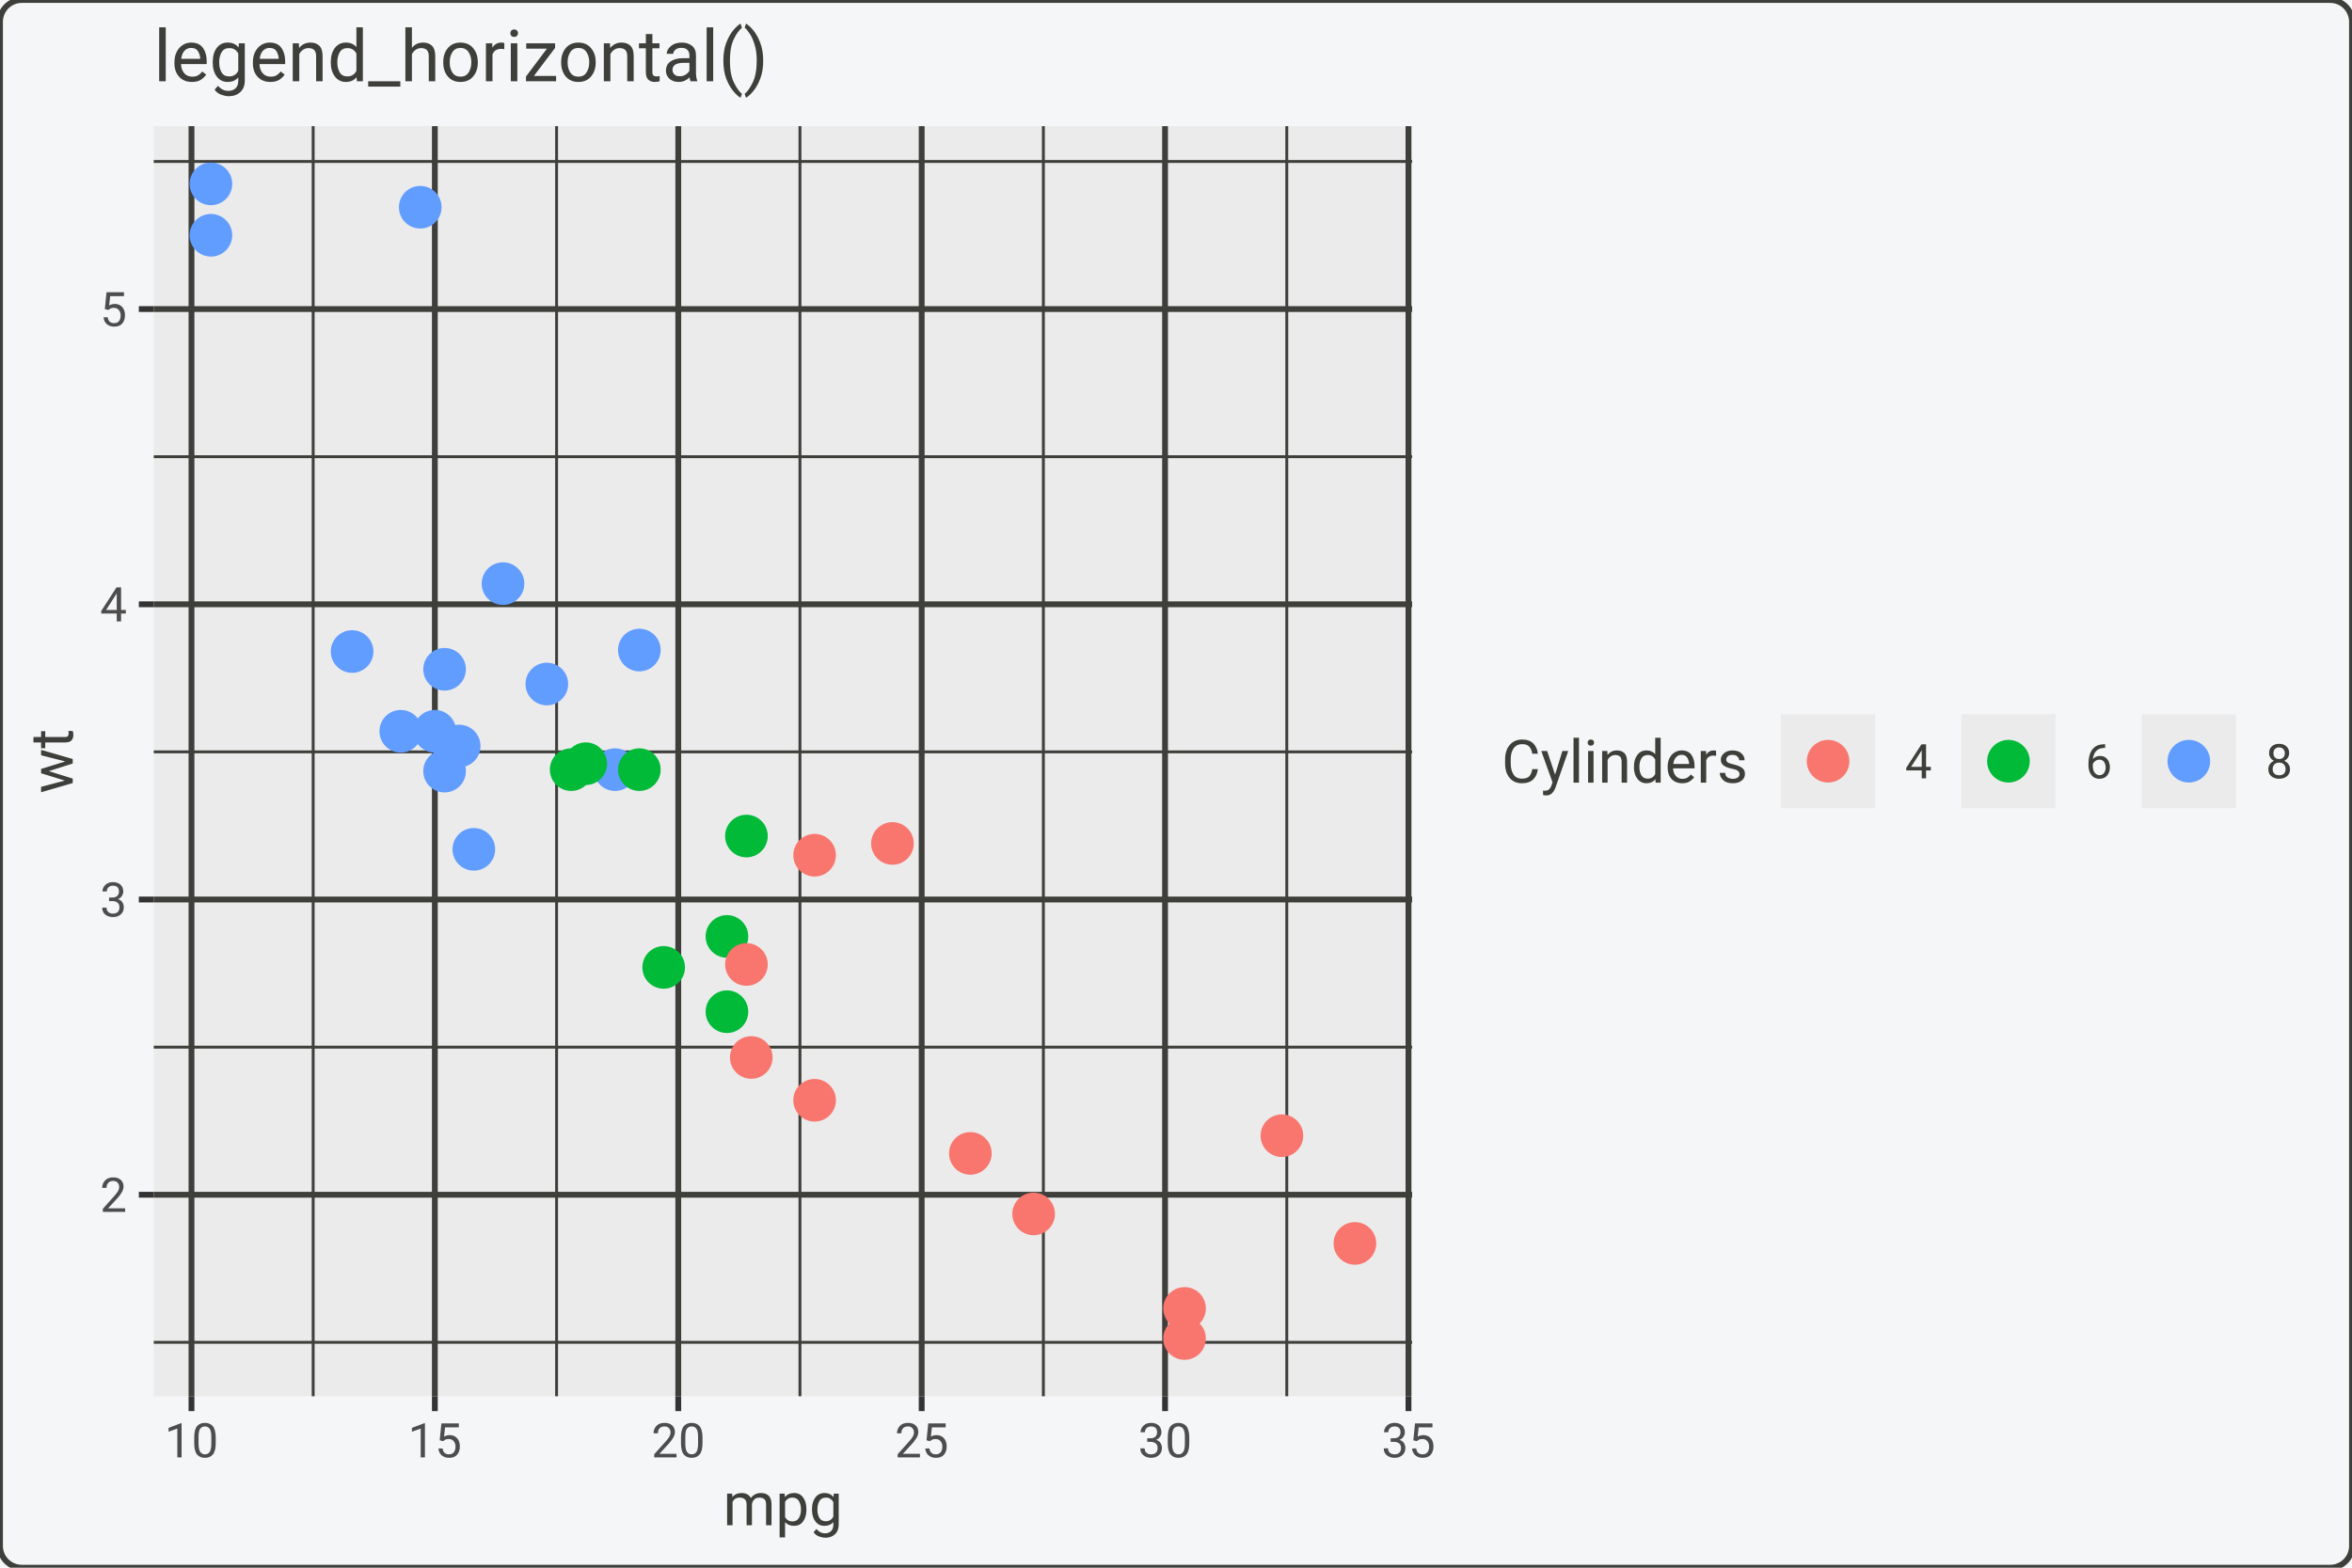
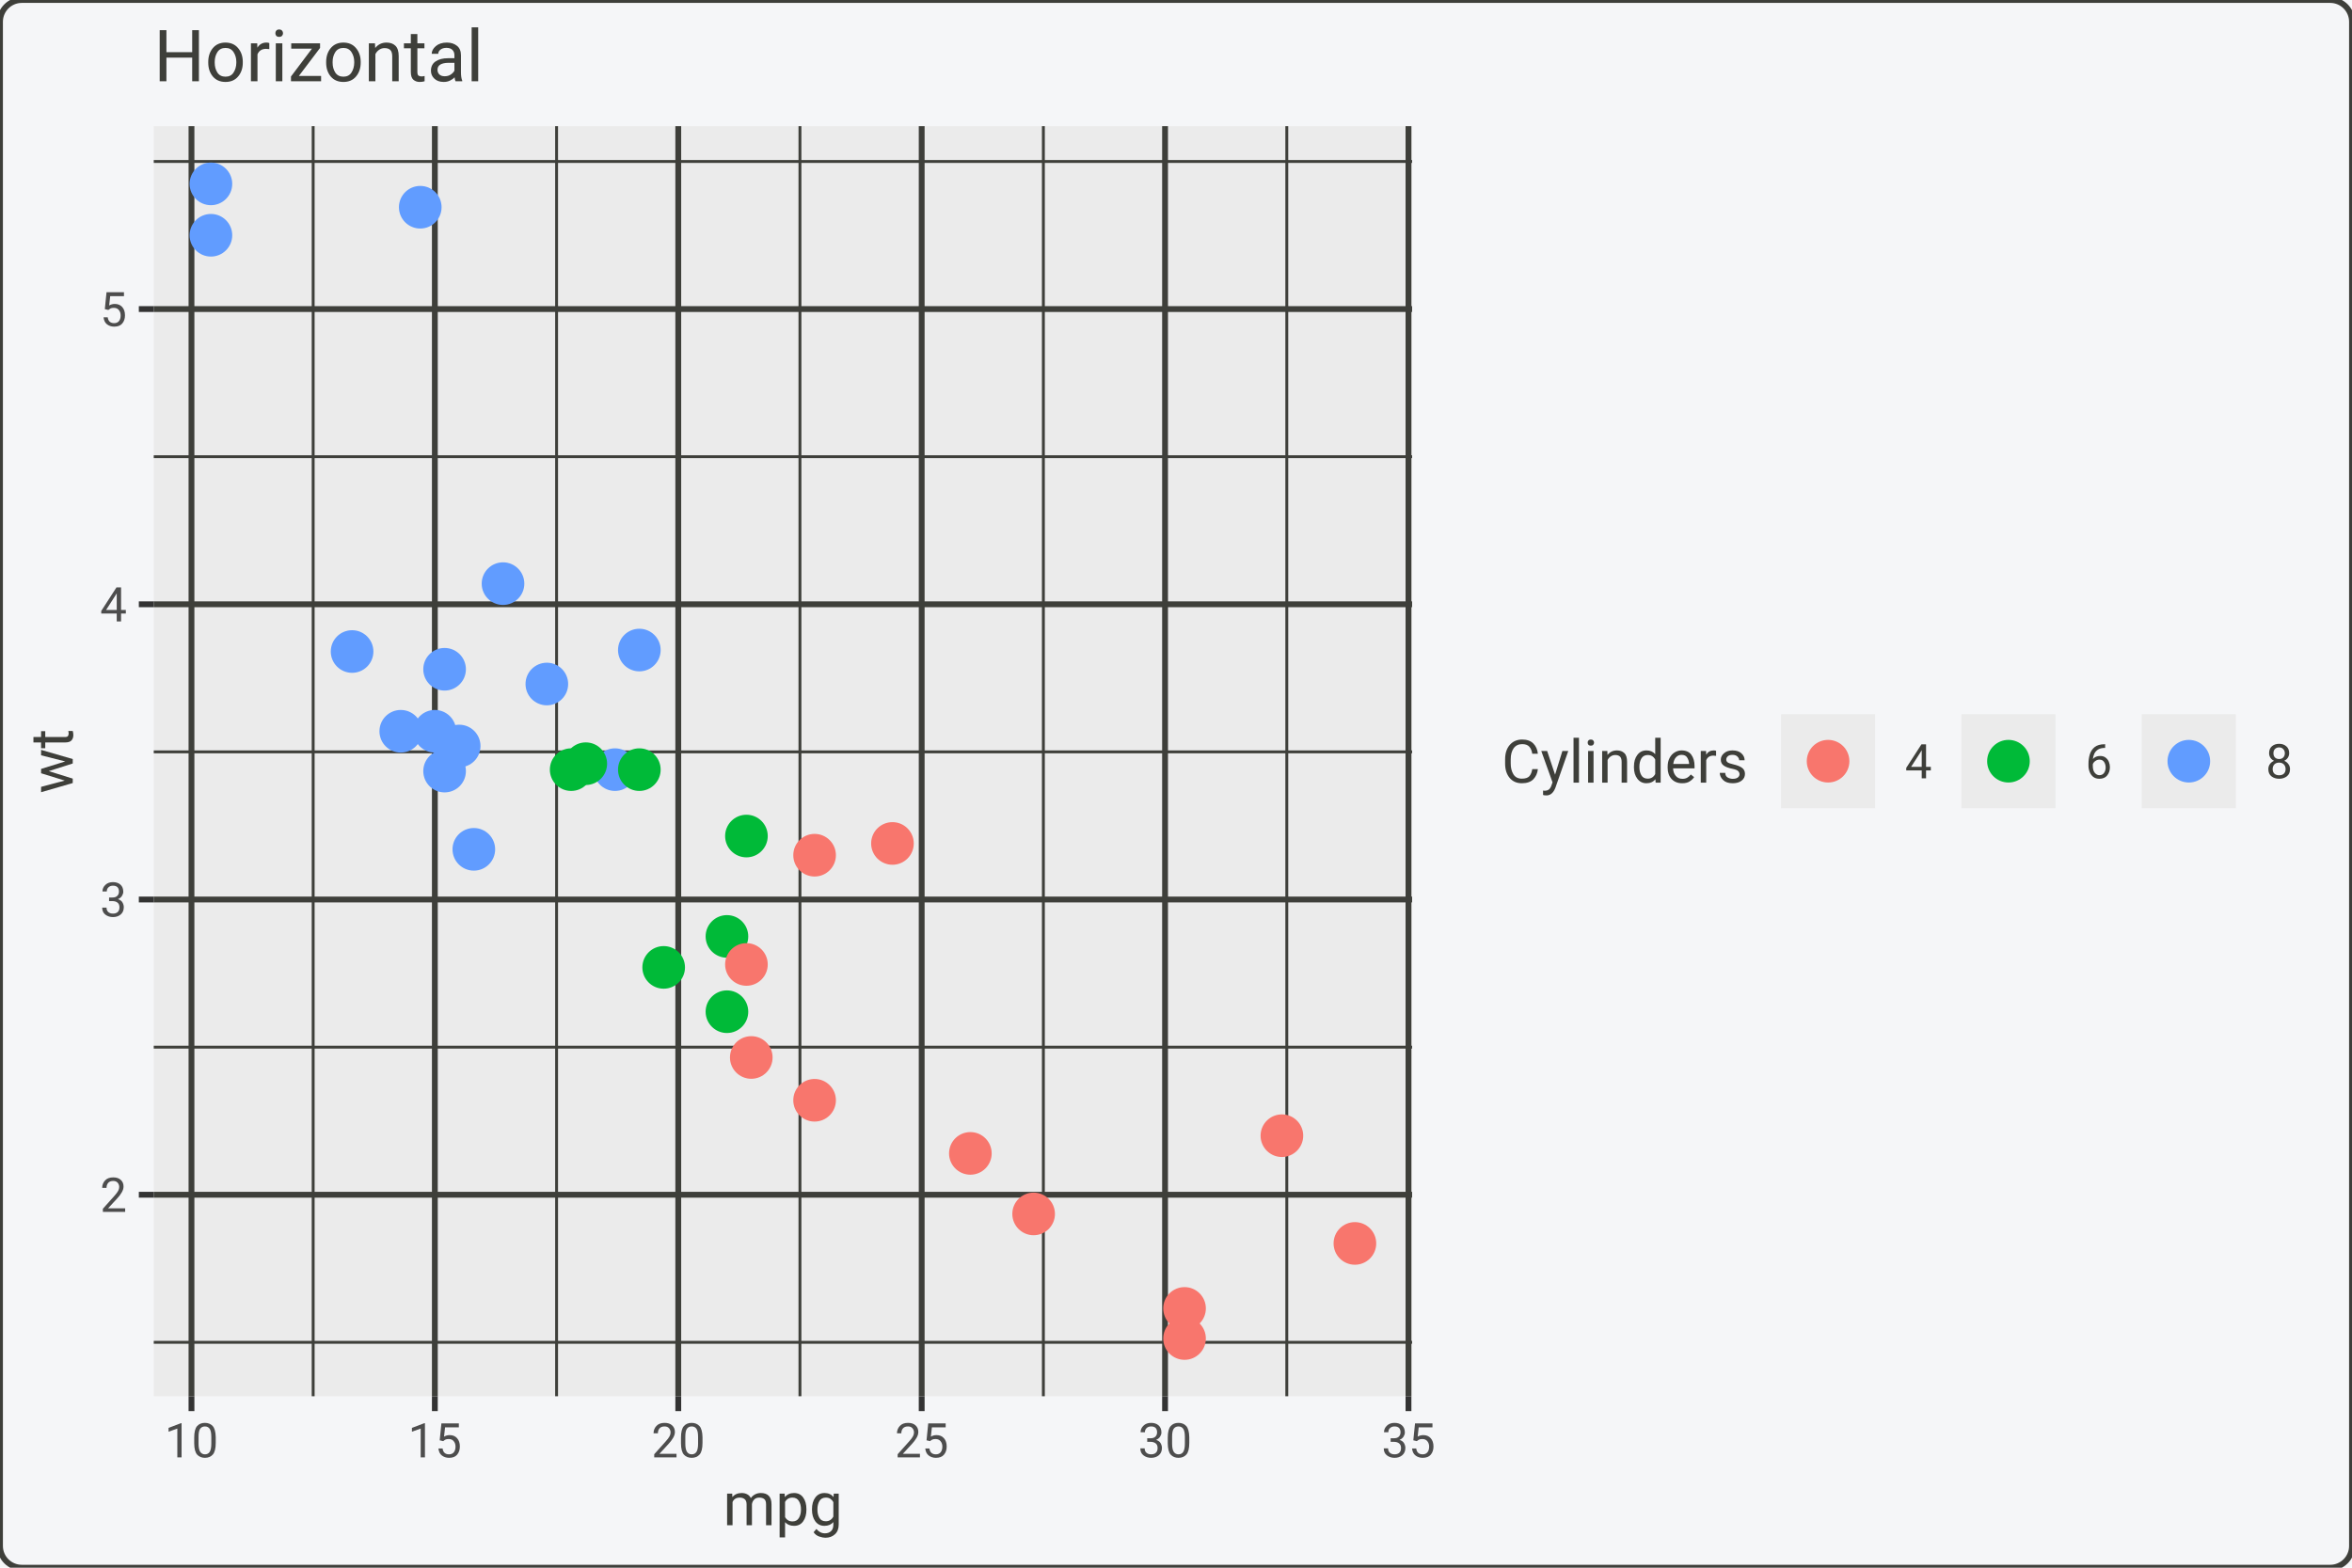
<svg xmlns="http://www.w3.org/2000/svg" width="432.00pt" height="288.00pt" viewBox="0 0 432.00 288.00">
  <g class="svglite">
    <defs>
      <style type="text/css">
    /* theme-aware-processed */
    .svglite line, .svglite polyline, .svglite polygon, .svglite path, .svglite circle {
      fill: none;
      stroke: #3E3F3A;
      stroke-linecap: round;
      stroke-linejoin: round;
      stroke-miterlimit: 10.00;
    }
    .svglite &gt; g &gt; rect {
      fill: none;
      stroke: #3E3F3A;
      stroke-linecap: round;
      stroke-linejoin: round;
      stroke-miterlimit: 10.00;
    }
    .svglite text {
      white-space: pre;
      fill: #3E3F3A;
    }
    .svglite g.glyphgroup path {
      fill: inherit;
      stroke: none;
    }
  </style>
    </defs>
    <rect class="svg-bg" width="100%" height="100%" style="stroke: none; fill: #F5F6F8;" />
    <defs>
      <clipPath id="cpMC4wMHw0MzIuMDB8MC4wMHwyODguMDA=">
        <rect x="0.00" y="0.00" width="432.00" height="288.00" />
      </clipPath>
    </defs>
    <g clip-path="url(#cpMC4wMHw0MzIuMDB8MC4wMHwyODguMDA=)">
      <rect rx="4" x="0" y="0.00" width="432.00" height="288.00" style="stroke-width: 1.07; stroke: #3E3F3A; fill: #F5F6F8;" />
    </g>
    <defs>
      <clipPath id="cpMjguMjR8MjU5LjM3fDIzLjE4fDI1Ni41MA==">
        <rect x="28.24" y="23.18" width="231.13" height="233.33" />
      </clipPath>
    </defs>
    <g clip-path="url(#cpMjguMjR8MjU5LjM3fDIzLjE4fDI1Ni41MA==)">
      <rect x="28.24" y="23.18" width="231.13" height="233.33" style="stroke-width: 1.07; stroke: none; fill: #EBEBEB;" />
      <polyline points="28.24,246.60 259.37,246.60 " style="stroke-width: 0.53; stroke: #3E3F3A; stroke-linecap: butt;" />
      <polyline points="28.24,192.37 259.37,192.37 " style="stroke-width: 0.53; stroke: #3E3F3A; stroke-linecap: butt;" />
      <polyline points="28.24,138.13 259.37,138.13 " style="stroke-width: 0.53; stroke: #3E3F3A; stroke-linecap: butt;" />
      <polyline points="28.24,83.90 259.37,83.90 " style="stroke-width: 0.53; stroke: #3E3F3A; stroke-linecap: butt;" />
      <polyline points="28.24,29.66 259.37,29.66 " style="stroke-width: 0.53; stroke: #3E3F3A; stroke-linecap: butt;" />
      <polyline points="57.52,256.50 57.52,23.18 " style="stroke-width: 0.53; stroke: #3E3F3A; stroke-linecap: butt;" />
      <polyline points="102.23,256.50 102.23,23.18 " style="stroke-width: 0.53; stroke: #3E3F3A; stroke-linecap: butt;" />
      <polyline points="146.93,256.50 146.93,23.18 " style="stroke-width: 0.53; stroke: #3E3F3A; stroke-linecap: butt;" />
      <polyline points="191.64,256.50 191.64,23.18 " style="stroke-width: 0.53; stroke: #3E3F3A; stroke-linecap: butt;" />
      <polyline points="236.35,256.50 236.35,23.18 " style="stroke-width: 0.53; stroke: #3E3F3A; stroke-linecap: butt;" />
      <polyline points="28.24,219.49 259.37,219.49 " style="stroke-width: 1.07; stroke: #3E3F3A; stroke-linecap: butt;" />
      <polyline points="28.24,165.25 259.37,165.25 " style="stroke-width: 1.07; stroke: #3E3F3A; stroke-linecap: butt;" />
      <polyline points="28.24,111.01 259.37,111.01 " style="stroke-width: 1.07; stroke: #3E3F3A; stroke-linecap: butt;" />
      <polyline points="28.24,56.78 259.37,56.78 " style="stroke-width: 1.07; stroke: #3E3F3A; stroke-linecap: butt;" />
      <polyline points="35.17,256.50 35.17,23.18 " style="stroke-width: 1.07; stroke: #3E3F3A; stroke-linecap: butt;" />
      <polyline points="79.87,256.50 79.87,23.18 " style="stroke-width: 1.07; stroke: #3E3F3A; stroke-linecap: butt;" />
      <polyline points="124.58,256.50 124.58,23.18 " style="stroke-width: 1.07; stroke: #3E3F3A; stroke-linecap: butt;" />
      <polyline points="169.29,256.50 169.29,23.18 " style="stroke-width: 1.07; stroke: #3E3F3A; stroke-linecap: butt;" />
      <polyline points="213.99,256.50 213.99,23.18 " style="stroke-width: 1.07; stroke: #3E3F3A; stroke-linecap: butt;" />
      <polyline points="258.70,256.50 258.70,23.18 " style="stroke-width: 1.07; stroke: #3E3F3A; stroke-linecap: butt;" />
      <circle cx="133.52" cy="185.86" r="3.56" style="stroke-width: 0.71; stroke: #00BA38; fill: #00BA38;" />
      <circle cx="133.52" cy="172.03" r="3.56" style="stroke-width: 0.71; stroke: #00BA38; fill: #00BA38;" />
      <circle cx="149.62" cy="202.13" r="3.56" style="stroke-width: 0.71; stroke: #F8766D; fill: #F8766D;" />
      <circle cx="137.10" cy="153.59" r="3.56" style="stroke-width: 0.71; stroke: #00BA38; fill: #00BA38;" />
      <circle cx="112.96" cy="141.39" r="3.56" style="stroke-width: 0.71; stroke: #619CFF; fill: #619CFF;" />
      <circle cx="107.59" cy="140.30" r="3.56" style="stroke-width: 0.71; stroke: #00BA38; fill: #00BA38;" />
      <circle cx="73.61" cy="134.34" r="3.56" style="stroke-width: 0.71; stroke: #619CFF; fill: #619CFF;" />
      <circle cx="163.92" cy="154.95" r="3.56" style="stroke-width: 0.71; stroke: #F8766D; fill: #F8766D;" />
      <circle cx="149.62" cy="157.11" r="3.56" style="stroke-width: 0.71; stroke: #F8766D; fill: #F8766D;" />
      <circle cx="117.43" cy="141.39" r="3.56" style="stroke-width: 0.71; stroke: #00BA38; fill: #00BA38;" />
      <circle cx="104.91" cy="141.39" r="3.56" style="stroke-width: 0.71; stroke: #00BA38; fill: #00BA38;" />
      <circle cx="92.39" cy="107.22" r="3.56" style="stroke-width: 0.71; stroke: #619CFF; fill: #619CFF;" />
      <circle cx="100.44" cy="125.66" r="3.56" style="stroke-width: 0.71; stroke: #619CFF; fill: #619CFF;" />
      <circle cx="81.66" cy="122.95" r="3.56" style="stroke-width: 0.71; stroke: #619CFF; fill: #619CFF;" />
      <circle cx="38.74" cy="43.22" r="3.56" style="stroke-width: 0.71; stroke: #619CFF; fill: #619CFF;" />
      <circle cx="38.74" cy="33.78" r="3.56" style="stroke-width: 0.71; stroke: #619CFF; fill: #619CFF;" />
      <circle cx="77.19" cy="38.07" r="3.56" style="stroke-width: 0.71; stroke: #619CFF; fill: #619CFF;" />
      <circle cx="235.45" cy="208.64" r="3.56" style="stroke-width: 0.71; stroke: #F8766D; fill: #F8766D;" />
      <circle cx="217.57" cy="240.37" r="3.56" style="stroke-width: 0.71; stroke: #F8766D; fill: #F8766D;" />
      <circle cx="248.86" cy="228.43" r="3.56" style="stroke-width: 0.71; stroke: #F8766D; fill: #F8766D;" />
      <circle cx="137.99" cy="194.27" r="3.56" style="stroke-width: 0.71; stroke: #F8766D; fill: #F8766D;" />
      <circle cx="84.34" cy="137.05" r="3.56" style="stroke-width: 0.71; stroke: #619CFF; fill: #619CFF;" />
      <circle cx="81.66" cy="141.66" r="3.56" style="stroke-width: 0.71; stroke: #619CFF; fill: #619CFF;" />
      <circle cx="64.67" cy="119.69" r="3.56" style="stroke-width: 0.71; stroke: #619CFF; fill: #619CFF;" />
      <circle cx="117.43" cy="119.42" r="3.56" style="stroke-width: 0.71; stroke: #619CFF; fill: #619CFF;" />
      <circle cx="189.85" cy="223.01" r="3.56" style="stroke-width: 0.71; stroke: #F8766D; fill: #F8766D;" />
      <circle cx="178.23" cy="211.89" r="3.56" style="stroke-width: 0.71; stroke: #F8766D; fill: #F8766D;" />
      <circle cx="217.57" cy="245.90" r="3.56" style="stroke-width: 0.71; stroke: #F8766D; fill: #F8766D;" />
      <circle cx="87.03" cy="156.03" r="3.56" style="stroke-width: 0.71; stroke: #619CFF; fill: #619CFF;" />
      <circle cx="121.90" cy="177.72" r="3.56" style="stroke-width: 0.71; stroke: #00BA38; fill: #00BA38;" />
      <circle cx="79.87" cy="134.34" r="3.56" style="stroke-width: 0.71; stroke: #619CFF; fill: #619CFF;" />
      <circle cx="137.10" cy="177.18" r="3.56" style="stroke-width: 0.71; stroke: #F8766D; fill: #F8766D;" />
    </g>
    <g clip-path="url(#cpMC4wMHw0MzIuMDB8MC4wMHwyODguMDA=)">
      <text x="23.31" y="222.64" text-anchor="end" style="font-size: 8.80px;fill: #4D4D4D; font-family: &quot;Roboto&quot;, -apple-system, BlinkMacSystemFont, &quot;Segoe UI&quot;, system-ui, sans-serif;" textLength="4.89px" lengthAdjust="spacingAndGlyphs">2</text>
      <text x="23.31" y="168.40" text-anchor="end" style="font-size: 8.80px;fill: #4D4D4D; font-family: &quot;Roboto&quot;, -apple-system, BlinkMacSystemFont, &quot;Segoe UI&quot;, system-ui, sans-serif;" textLength="4.89px" lengthAdjust="spacingAndGlyphs">3</text>
      <text x="23.31" y="114.16" text-anchor="end" style="font-size: 8.80px;fill: #4D4D4D; font-family: &quot;Roboto&quot;, -apple-system, BlinkMacSystemFont, &quot;Segoe UI&quot;, system-ui, sans-serif;" textLength="4.89px" lengthAdjust="spacingAndGlyphs">4</text>
      <text x="23.31" y="59.93" text-anchor="end" style="font-size: 8.80px;fill: #4D4D4D; font-family: &quot;Roboto&quot;, -apple-system, BlinkMacSystemFont, &quot;Segoe UI&quot;, system-ui, sans-serif;" textLength="4.89px" lengthAdjust="spacingAndGlyphs">5</text>
      <polyline points="25.50,219.49 28.24,219.49 " style="stroke-width: 1.07; stroke: #333333; stroke-linecap: butt;" />
      <polyline points="25.50,165.25 28.24,165.25 " style="stroke-width: 1.07; stroke: #333333; stroke-linecap: butt;" />
      <polyline points="25.50,111.01 28.24,111.01 " style="stroke-width: 1.07; stroke: #333333; stroke-linecap: butt;" />
      <polyline points="25.50,56.78 28.24,56.78 " style="stroke-width: 1.07; stroke: #333333; stroke-linecap: butt;" />
      <polyline points="35.17,259.24 35.17,256.50 " style="stroke-width: 1.07; stroke: #333333; stroke-linecap: butt;" />
      <polyline points="79.87,259.24 79.87,256.50 " style="stroke-width: 1.07; stroke: #333333; stroke-linecap: butt;" />
      <polyline points="124.58,259.24 124.58,256.50 " style="stroke-width: 1.07; stroke: #333333; stroke-linecap: butt;" />
      <polyline points="169.29,259.24 169.29,256.50 " style="stroke-width: 1.07; stroke: #333333; stroke-linecap: butt;" />
      <polyline points="213.99,259.24 213.99,256.50 " style="stroke-width: 1.07; stroke: #333333; stroke-linecap: butt;" />
      <polyline points="258.70,259.24 258.70,256.50 " style="stroke-width: 1.07; stroke: #333333; stroke-linecap: butt;" />
      <text x="35.17" y="267.74" text-anchor="middle" style="font-size: 8.80px;fill: #4D4D4D; font-family: &quot;Roboto&quot;, -apple-system, BlinkMacSystemFont, &quot;Segoe UI&quot;, system-ui, sans-serif;" textLength="9.78px" lengthAdjust="spacingAndGlyphs">10</text>
      <text x="79.87" y="267.74" text-anchor="middle" style="font-size: 8.80px;fill: #4D4D4D; font-family: &quot;Roboto&quot;, -apple-system, BlinkMacSystemFont, &quot;Segoe UI&quot;, system-ui, sans-serif;" textLength="9.78px" lengthAdjust="spacingAndGlyphs">15</text>
      <text x="124.58" y="267.74" text-anchor="middle" style="font-size: 8.80px;fill: #4D4D4D; font-family: &quot;Roboto&quot;, -apple-system, BlinkMacSystemFont, &quot;Segoe UI&quot;, system-ui, sans-serif;" textLength="9.78px" lengthAdjust="spacingAndGlyphs">20</text>
      <text x="169.29" y="267.74" text-anchor="middle" style="font-size: 8.80px;fill: #4D4D4D; font-family: &quot;Roboto&quot;, -apple-system, BlinkMacSystemFont, &quot;Segoe UI&quot;, system-ui, sans-serif;" textLength="9.78px" lengthAdjust="spacingAndGlyphs">25</text>
      <text x="213.99" y="267.74" text-anchor="middle" style="font-size: 8.80px;fill: #4D4D4D; font-family: &quot;Roboto&quot;, -apple-system, BlinkMacSystemFont, &quot;Segoe UI&quot;, system-ui, sans-serif;" textLength="9.78px" lengthAdjust="spacingAndGlyphs">30</text>
      <text x="258.70" y="267.74" text-anchor="middle" style="font-size: 8.80px;fill: #4D4D4D; font-family: &quot;Roboto&quot;, -apple-system, BlinkMacSystemFont, &quot;Segoe UI&quot;, system-ui, sans-serif;" textLength="9.78px" lengthAdjust="spacingAndGlyphs">35</text>
      <text x="143.80" y="280.20" text-anchor="middle" style="font-size: 11.00px; font-family: &quot;Roboto&quot;, -apple-system, BlinkMacSystemFont, &quot;Segoe UI&quot;, system-ui, sans-serif;" textLength="21.41px" lengthAdjust="spacingAndGlyphs">mpg</text>
      <text transform="translate(13.36,139.84) rotate(-90)" text-anchor="middle" style="font-size: 11.00px; font-family: &quot;Roboto&quot;, -apple-system, BlinkMacSystemFont, &quot;Segoe UI&quot;, system-ui, sans-serif;" textLength="11.00px" lengthAdjust="spacingAndGlyphs">wt</text>
      <rect rx="4" x="270.33" y="125.72" width="156.19" height="28.24" style="stroke-width: 1.07; stroke: none; fill: #F5F6F8;" />
      <text x="275.81" y="143.78" style="font-size: 11.00px; font-family: &quot;Roboto&quot;, -apple-system, BlinkMacSystemFont, &quot;Segoe UI&quot;, system-ui, sans-serif;" textLength="45.84px" lengthAdjust="spacingAndGlyphs">Cylinders</text>
      <rect x="327.13" y="131.20" width="17.28" height="17.28" style="stroke-width: 1.07; stroke: none; fill: #EBEBEB;" />
      <circle cx="335.77" cy="139.84" r="3.56" style="stroke-width: 0.71; stroke: #F8766D; fill: #F8766D;" />
      <rect x="360.26" y="131.20" width="17.28" height="17.28" style="stroke-width: 1.07; stroke: none; fill: #EBEBEB;" />
      <circle cx="368.90" cy="139.84" r="3.56" style="stroke-width: 0.71; stroke: #00BA38; fill: #00BA38;" />
      <rect x="393.39" y="131.20" width="17.28" height="17.28" style="stroke-width: 1.07; stroke: none; fill: #EBEBEB;" />
      <circle cx="402.03" cy="139.84" r="3.56" style="stroke-width: 0.71; stroke: #619CFF; fill: #619CFF;" />
      <text x="349.89" y="142.99" style="font-size: 8.80px; font-family: &quot;Roboto&quot;, -apple-system, BlinkMacSystemFont, &quot;Segoe UI&quot;, system-ui, sans-serif;" textLength="4.89px" lengthAdjust="spacingAndGlyphs">4</text>
      <text x="383.02" y="142.99" style="font-size: 8.80px; font-family: &quot;Roboto&quot;, -apple-system, BlinkMacSystemFont, &quot;Segoe UI&quot;, system-ui, sans-serif;" textLength="4.89px" lengthAdjust="spacingAndGlyphs">6</text>
      <text x="416.15" y="142.99" style="font-size: 8.80px; font-family: &quot;Roboto&quot;, -apple-system, BlinkMacSystemFont, &quot;Segoe UI&quot;, system-ui, sans-serif;" textLength="4.89px" lengthAdjust="spacingAndGlyphs">8</text>
-       <text x="28.24" y="14.93" style="font-size: 13.20px; font-family: &quot;Roboto&quot;, -apple-system, BlinkMacSystemFont, &quot;Segoe UI&quot;, system-ui, sans-serif;" textLength="112.84px" lengthAdjust="spacingAndGlyphs">legend_horizontal()</text>
+       <text x="28.24" y="14.93" style="font-size: 13.20px; font-family: &quot;Roboto&quot;, -apple-system, BlinkMacSystemFont, &quot;Segoe UI&quot;, system-ui, sans-serif;" textLength="59.36px" lengthAdjust="spacingAndGlyphs">Horizontal</text>
    </g>
  </g>
</svg>
